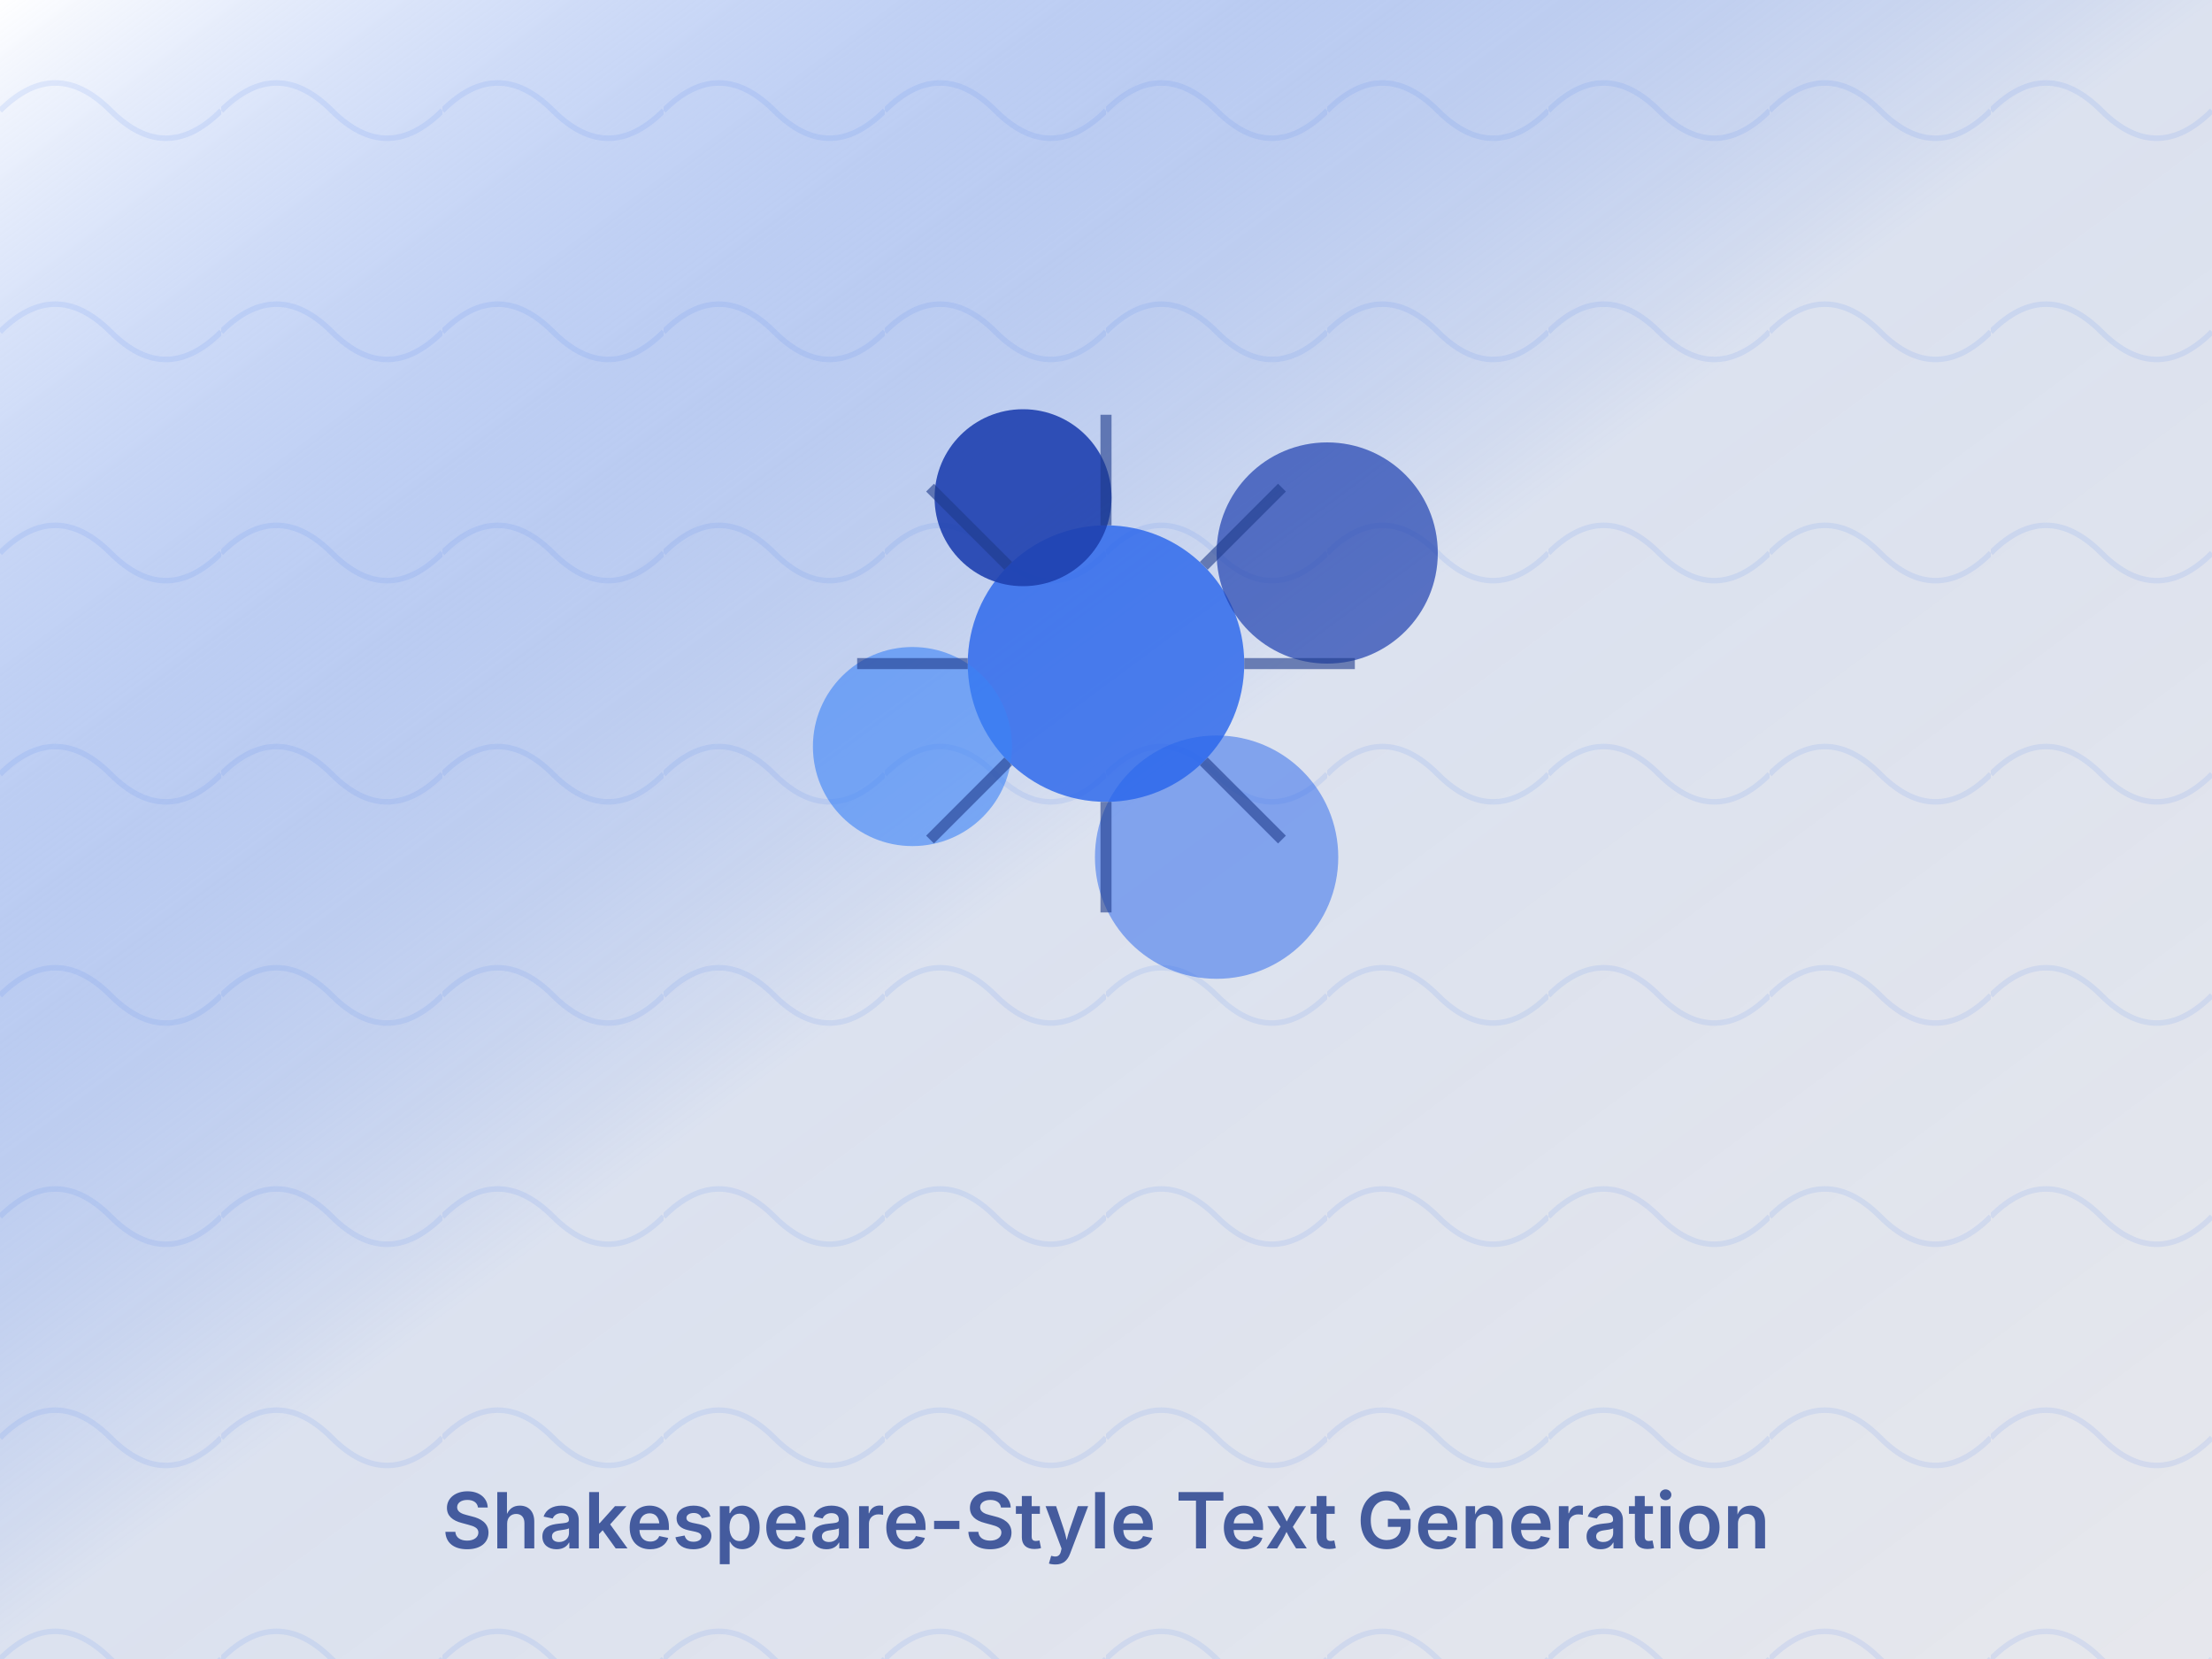
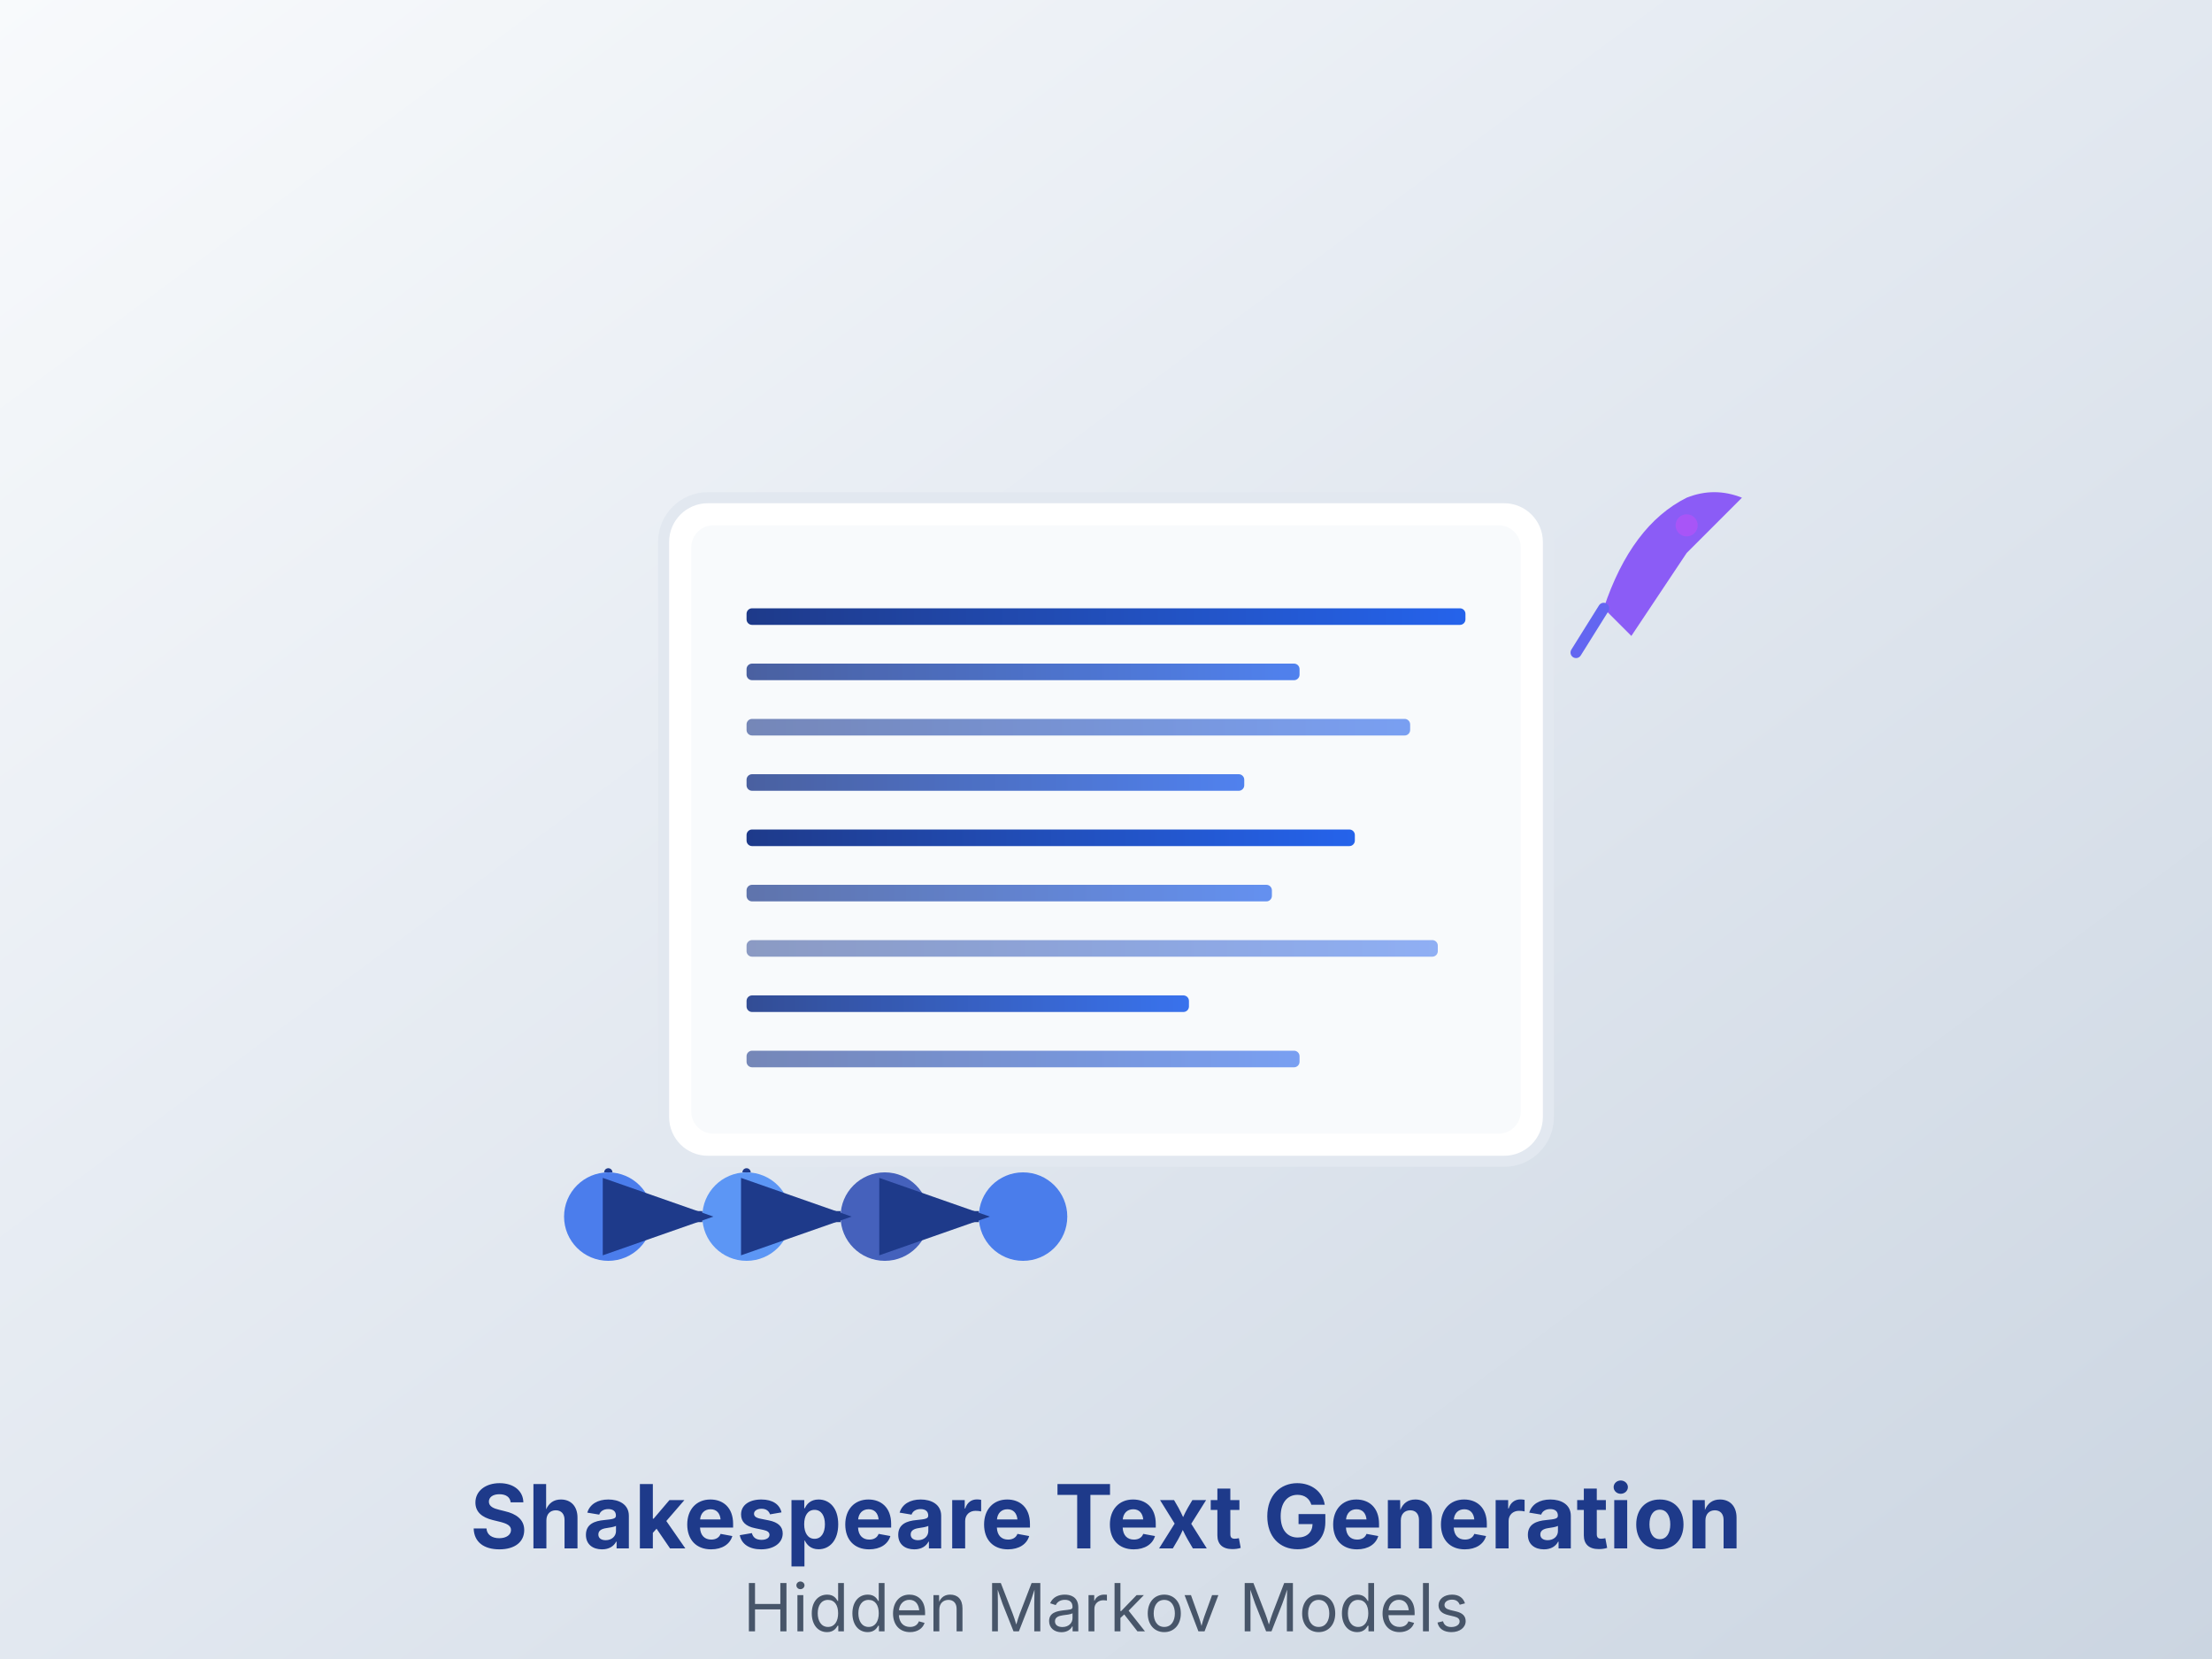
<svg xmlns="http://www.w3.org/2000/svg" width="400" height="300" viewBox="0 0 400 300">
  <defs>
-     <pattern id="waves" x="0" y="0" width="40" height="40" patternUnits="userSpaceOnUse">
-       <path d="M0,20 Q10,10 20,20 Q30,30 40,20" fill="none" stroke="#2563eb" stroke-width="1" opacity="0.1" />
-     </pattern>
-     <linearGradient id="oceanGradient" x1="0%" y1="0%" x2="100%" y2="100%">
-       <stop offset="0%" stop-color="#ffffff" />
-       <stop offset="50%" stop-color="#2563eb" stop-opacity="0.1" />
-       <stop offset="100%" stop-color="#1e40af" stop-opacity="0.05" />
+     <linearGradient id="bg1" x1="0%" y1="0%" x2="100%" y2="100%">
+       <stop offset="0%" style="stop-color:#f8fafc;stop-opacity:1" />
+       <stop offset="50%" style="stop-color:#e2e8f0;stop-opacity:1" />
+       <stop offset="100%" style="stop-color:#cbd5e1;stop-opacity:1" />
    </linearGradient>
+     <linearGradient id="textGrad" x1="0%" y1="0%" x2="100%" y2="0%">
+       <stop offset="0%" style="stop-color:#1e3a8a;stop-opacity:1" />
+       <stop offset="100%" style="stop-color:#2563eb;stop-opacity:1" />
+     </linearGradient>
+     <marker id="arrowhead" markerWidth="10" markerHeight="7" refX="9" refY="3.5" orient="auto">
+       <polygon points="0 0, 10 3.5, 0 7" fill="#1e3a8a" />
+     </marker>
  </defs>
-   <rect width="400" height="300" fill="url(#oceanGradient)" />
-   <rect width="400" height="300" fill="url(#waves)" />
-   <g transform="translate(200, 120)">
-     <circle cx="0" cy="0" r="25" fill="#2563eb" opacity="0.8" />
-     <circle cx="40" cy="-20" r="20" fill="#1e40af" opacity="0.7" />
-     <circle cx="-35" cy="15" r="18" fill="#3b82f6" opacity="0.6" />
-     <circle cx="20" cy="35" r="22" fill="#2563eb" opacity="0.5" />
-     <circle cx="-15" cy="-30" r="16" fill="#1e40af" opacity="0.9" />
-     <line x1="-17.68" y1="-17.68" x2="-31.82" y2="-31.82" stroke="#1e3a8a" stroke-width="2" opacity="0.6" />
-     <line x1="0" y1="-25" x2="0" y2="-45" stroke="#1e3a8a" stroke-width="2" opacity="0.6" />
-     <line x1="17.68" y1="-17.68" x2="31.82" y2="-31.82" stroke="#1e3a8a" stroke-width="2" opacity="0.6" />
-     <line x1="25" y1="0" x2="45" y2="0" stroke="#1e3a8a" stroke-width="2" opacity="0.6" />
-     <line x1="17.68" y1="17.68" x2="31.82" y2="31.82" stroke="#1e3a8a" stroke-width="2" opacity="0.6" />
-     <line x1="0" y1="25" x2="0" y2="45" stroke="#1e3a8a" stroke-width="2" opacity="0.6" />
-     <line x1="-17.68" y1="17.68" x2="-31.82" y2="31.82" stroke="#1e3a8a" stroke-width="2" opacity="0.6" />
-     <line x1="-25" y1="0" x2="-45" y2="0" stroke="#1e3a8a" stroke-width="2" opacity="0.6" />
+   <rect width="400" height="300" fill="url(#bg1)" />
+   <g transform="translate(200, 150)">
+     <rect x="-80" y="-60" width="160" height="120" fill="#ffffff" rx="8" stroke="#e2e8f0" stroke-width="2" />
+     <rect x="-75" y="-55" width="150" height="110" fill="#f8fafc" rx="4" />
+     <rect x="-65" y="-40" width="130" height="3" fill="url(#textGrad)" rx="1" />
+     <rect x="-65" y="-30" width="100" height="3" fill="url(#textGrad)" rx="1" opacity="0.8" />
+     <rect x="-65" y="-20" width="120" height="3" fill="url(#textGrad)" rx="1" opacity="0.6" />
+     <rect x="-65" y="-10" width="90" height="3" fill="url(#textGrad)" rx="1" opacity="0.8" />
+     <rect x="-65" y="0" width="110" height="3" fill="url(#textGrad)" rx="1" />
+     <rect x="-65" y="10" width="95" height="3" fill="url(#textGrad)" rx="1" opacity="0.7" />
+     <rect x="-65" y="20" width="125" height="3" fill="url(#textGrad)" rx="1" opacity="0.5" />
+     <rect x="-65" y="30" width="80" height="3" fill="url(#textGrad)" rx="1" opacity="0.9" />
+     <rect x="-65" y="40" width="100" height="3" fill="url(#textGrad)" rx="1" opacity="0.6" />
+     <g transform="translate(90, -40)">
+       <path d="M 0,0 Q 5,-15 15,-20 Q 20,-22 25,-20 Q 20,-15 15,-10 L 5,5 Z" fill="#8b5cf6" />
+       <circle cx="15" cy="-15" r="2" fill="#a855f7" />
+       <path d="M 0,0 L -5,8" stroke="#6366f1" stroke-width="2" stroke-linecap="round" />
+     </g>
+     <g transform="translate(-90, 70)">
+       <circle cx="0" cy="0" r="8" fill="#2563eb" opacity="0.8" />
+       <circle cx="25" cy="0" r="8" fill="#3b82f6" opacity="0.8" />
+       <circle cx="50" cy="0" r="8" fill="#1e40af" opacity="0.8" />
+       <circle cx="75" cy="0" r="8" fill="#2563eb" opacity="0.8" />
+       <path d="M 8,0 L 17,0" stroke="#1e3a8a" stroke-width="2" marker-end="url(#arrowhead)" />
+       <path d="M 33,0 L 42,0" stroke="#1e3a8a" stroke-width="2" marker-end="url(#arrowhead)" />
+       <path d="M 58,0 L 67,0" stroke="#1e3a8a" stroke-width="2" marker-end="url(#arrowhead)" />
+       <path d="M 0,-8 Q 0,-18 0,-8" stroke="#1e3a8a" stroke-width="1.5" fill="none" />
+       <path d="M 25,-8 Q 25,-18 25,-8" stroke="#1e3a8a" stroke-width="1.5" fill="none" />
+     </g>
  </g>
-   <text x="200" y="280" text-anchor="middle" fill="#1e3a8a" font-family="Inter, sans-serif" font-size="14" font-weight="600" opacity="0.8">
-         Shakespeare-Style Text Generation
-     </text>
+   <text x="200" y="280" text-anchor="middle" fill="#1e3a8a" font-family="Inter, sans-serif" font-size="16" font-weight="700">
+     Shakespeare Text Generation
+   </text>
+   <text x="200" y="295" text-anchor="middle" fill="#475569" font-family="Inter, sans-serif" font-size="12">
+     Hidden Markov Models
+   </text>
</svg>
